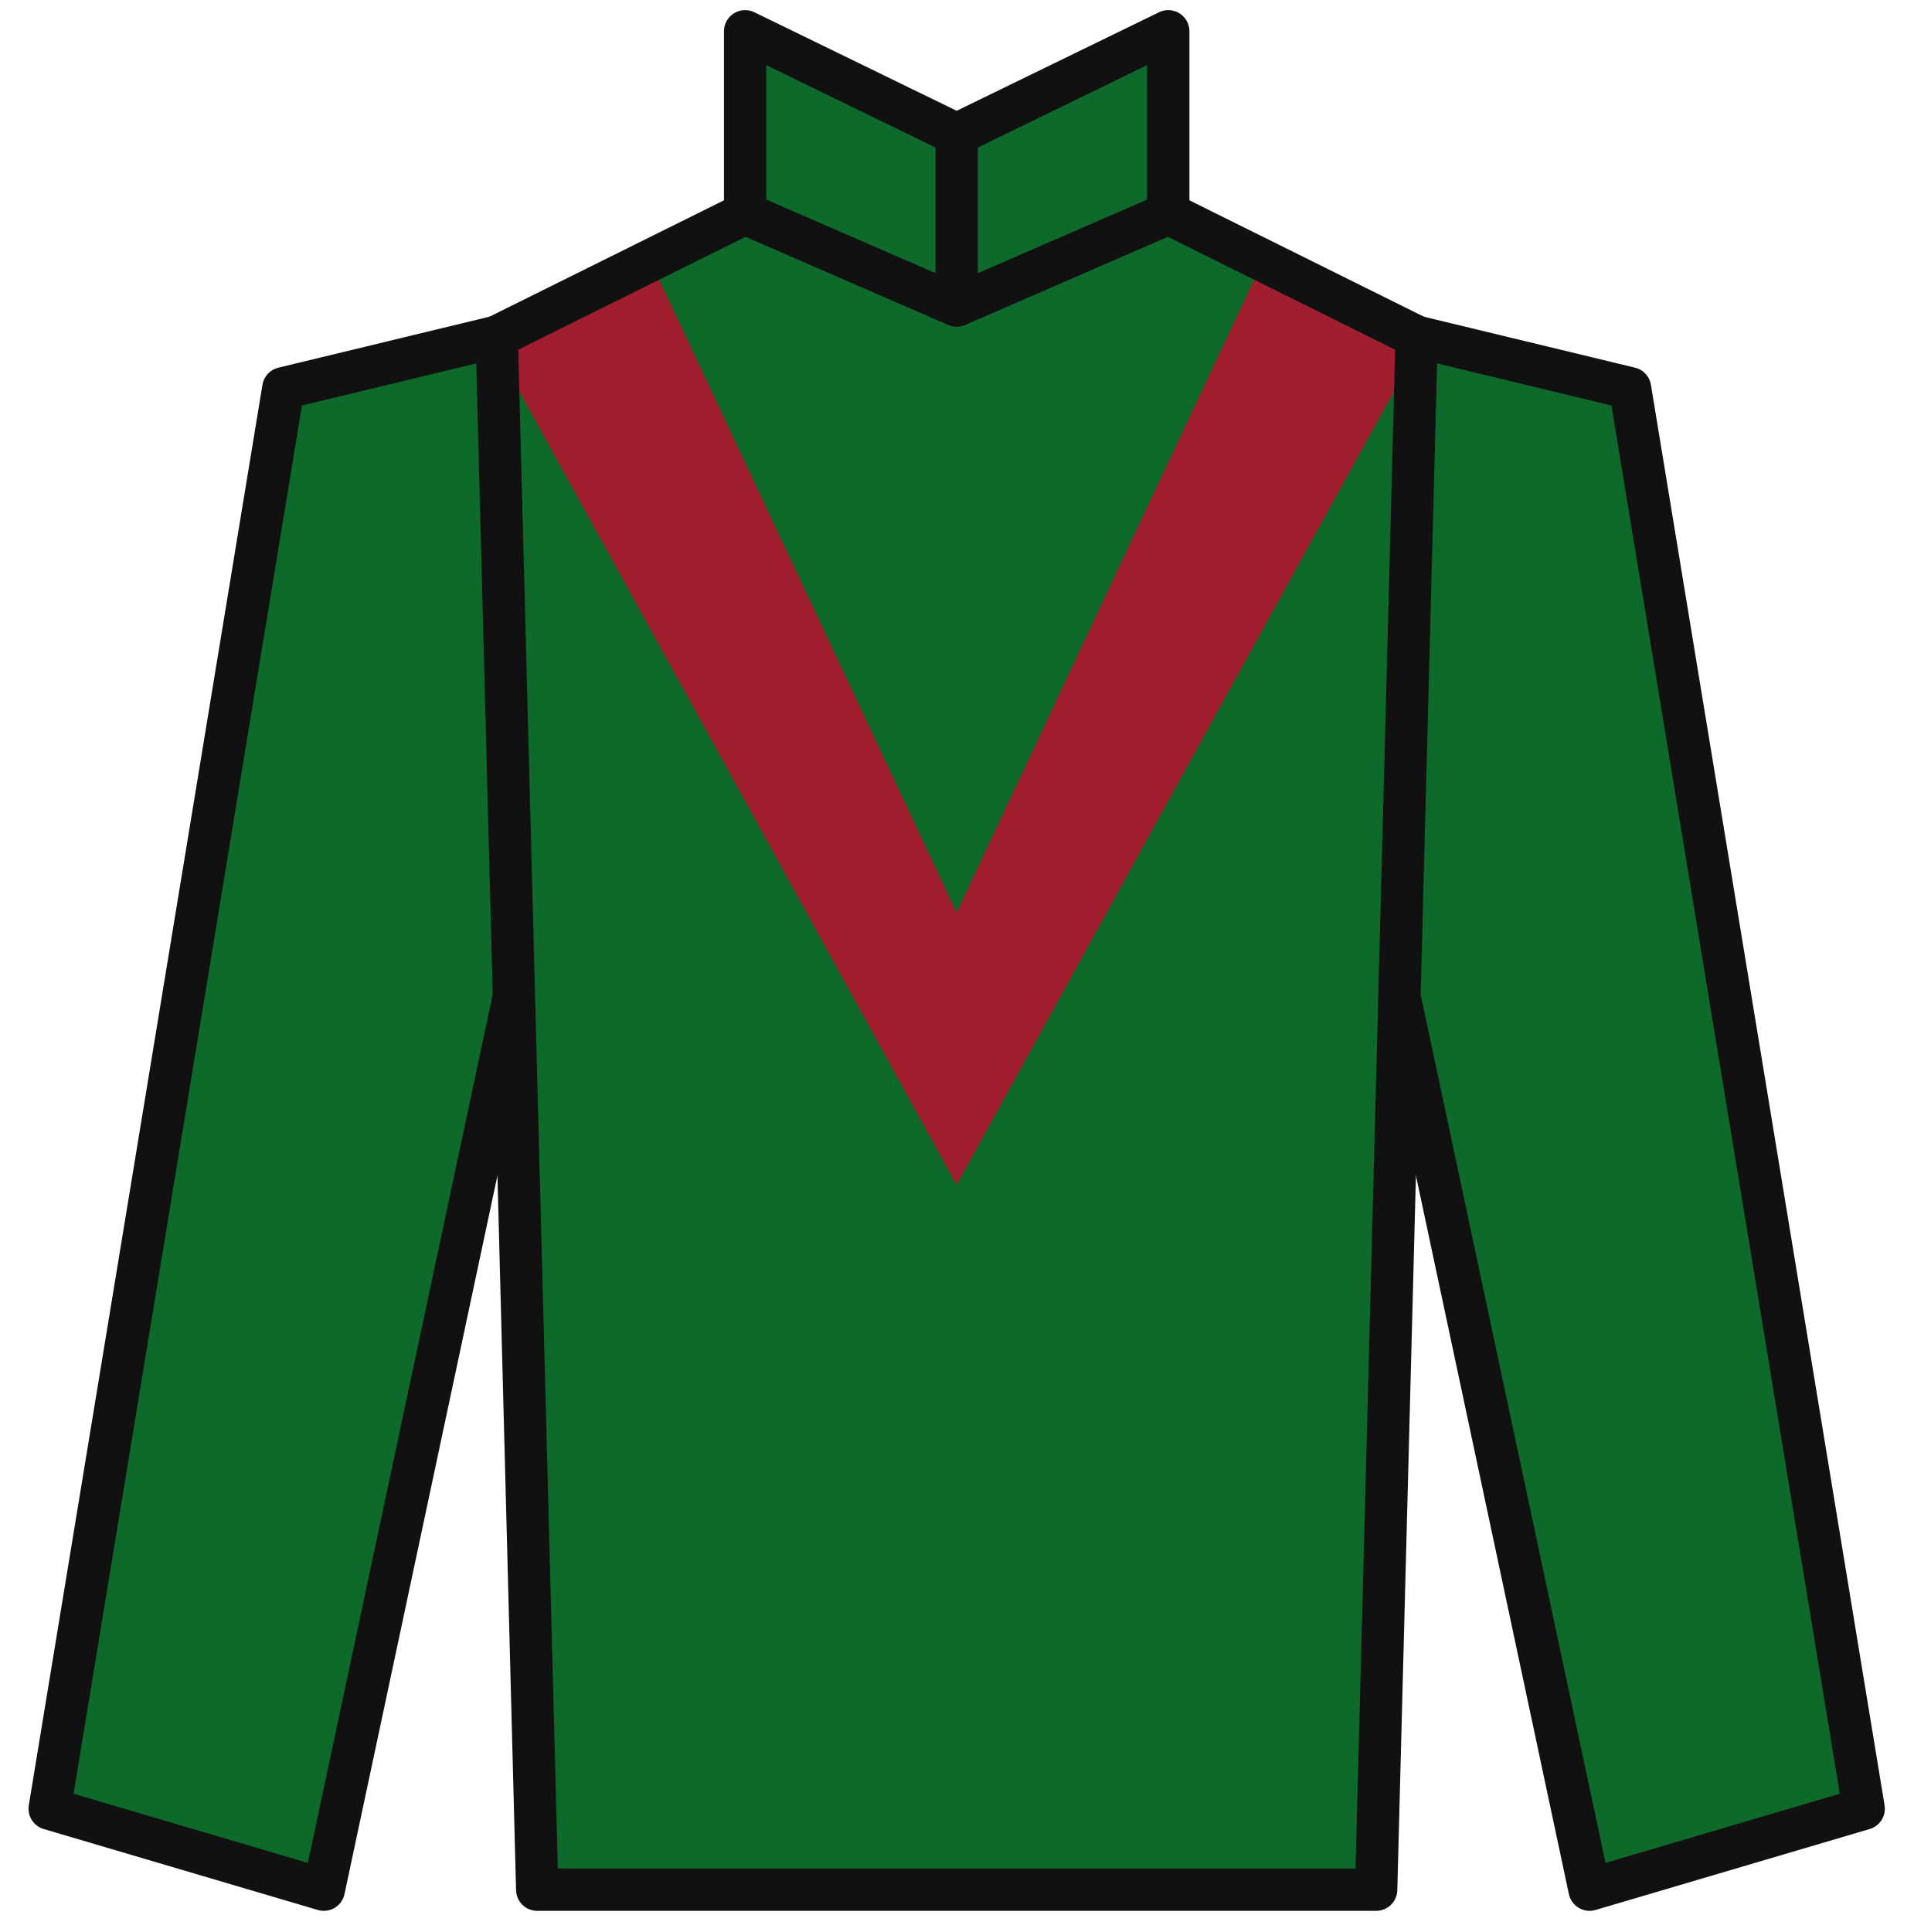
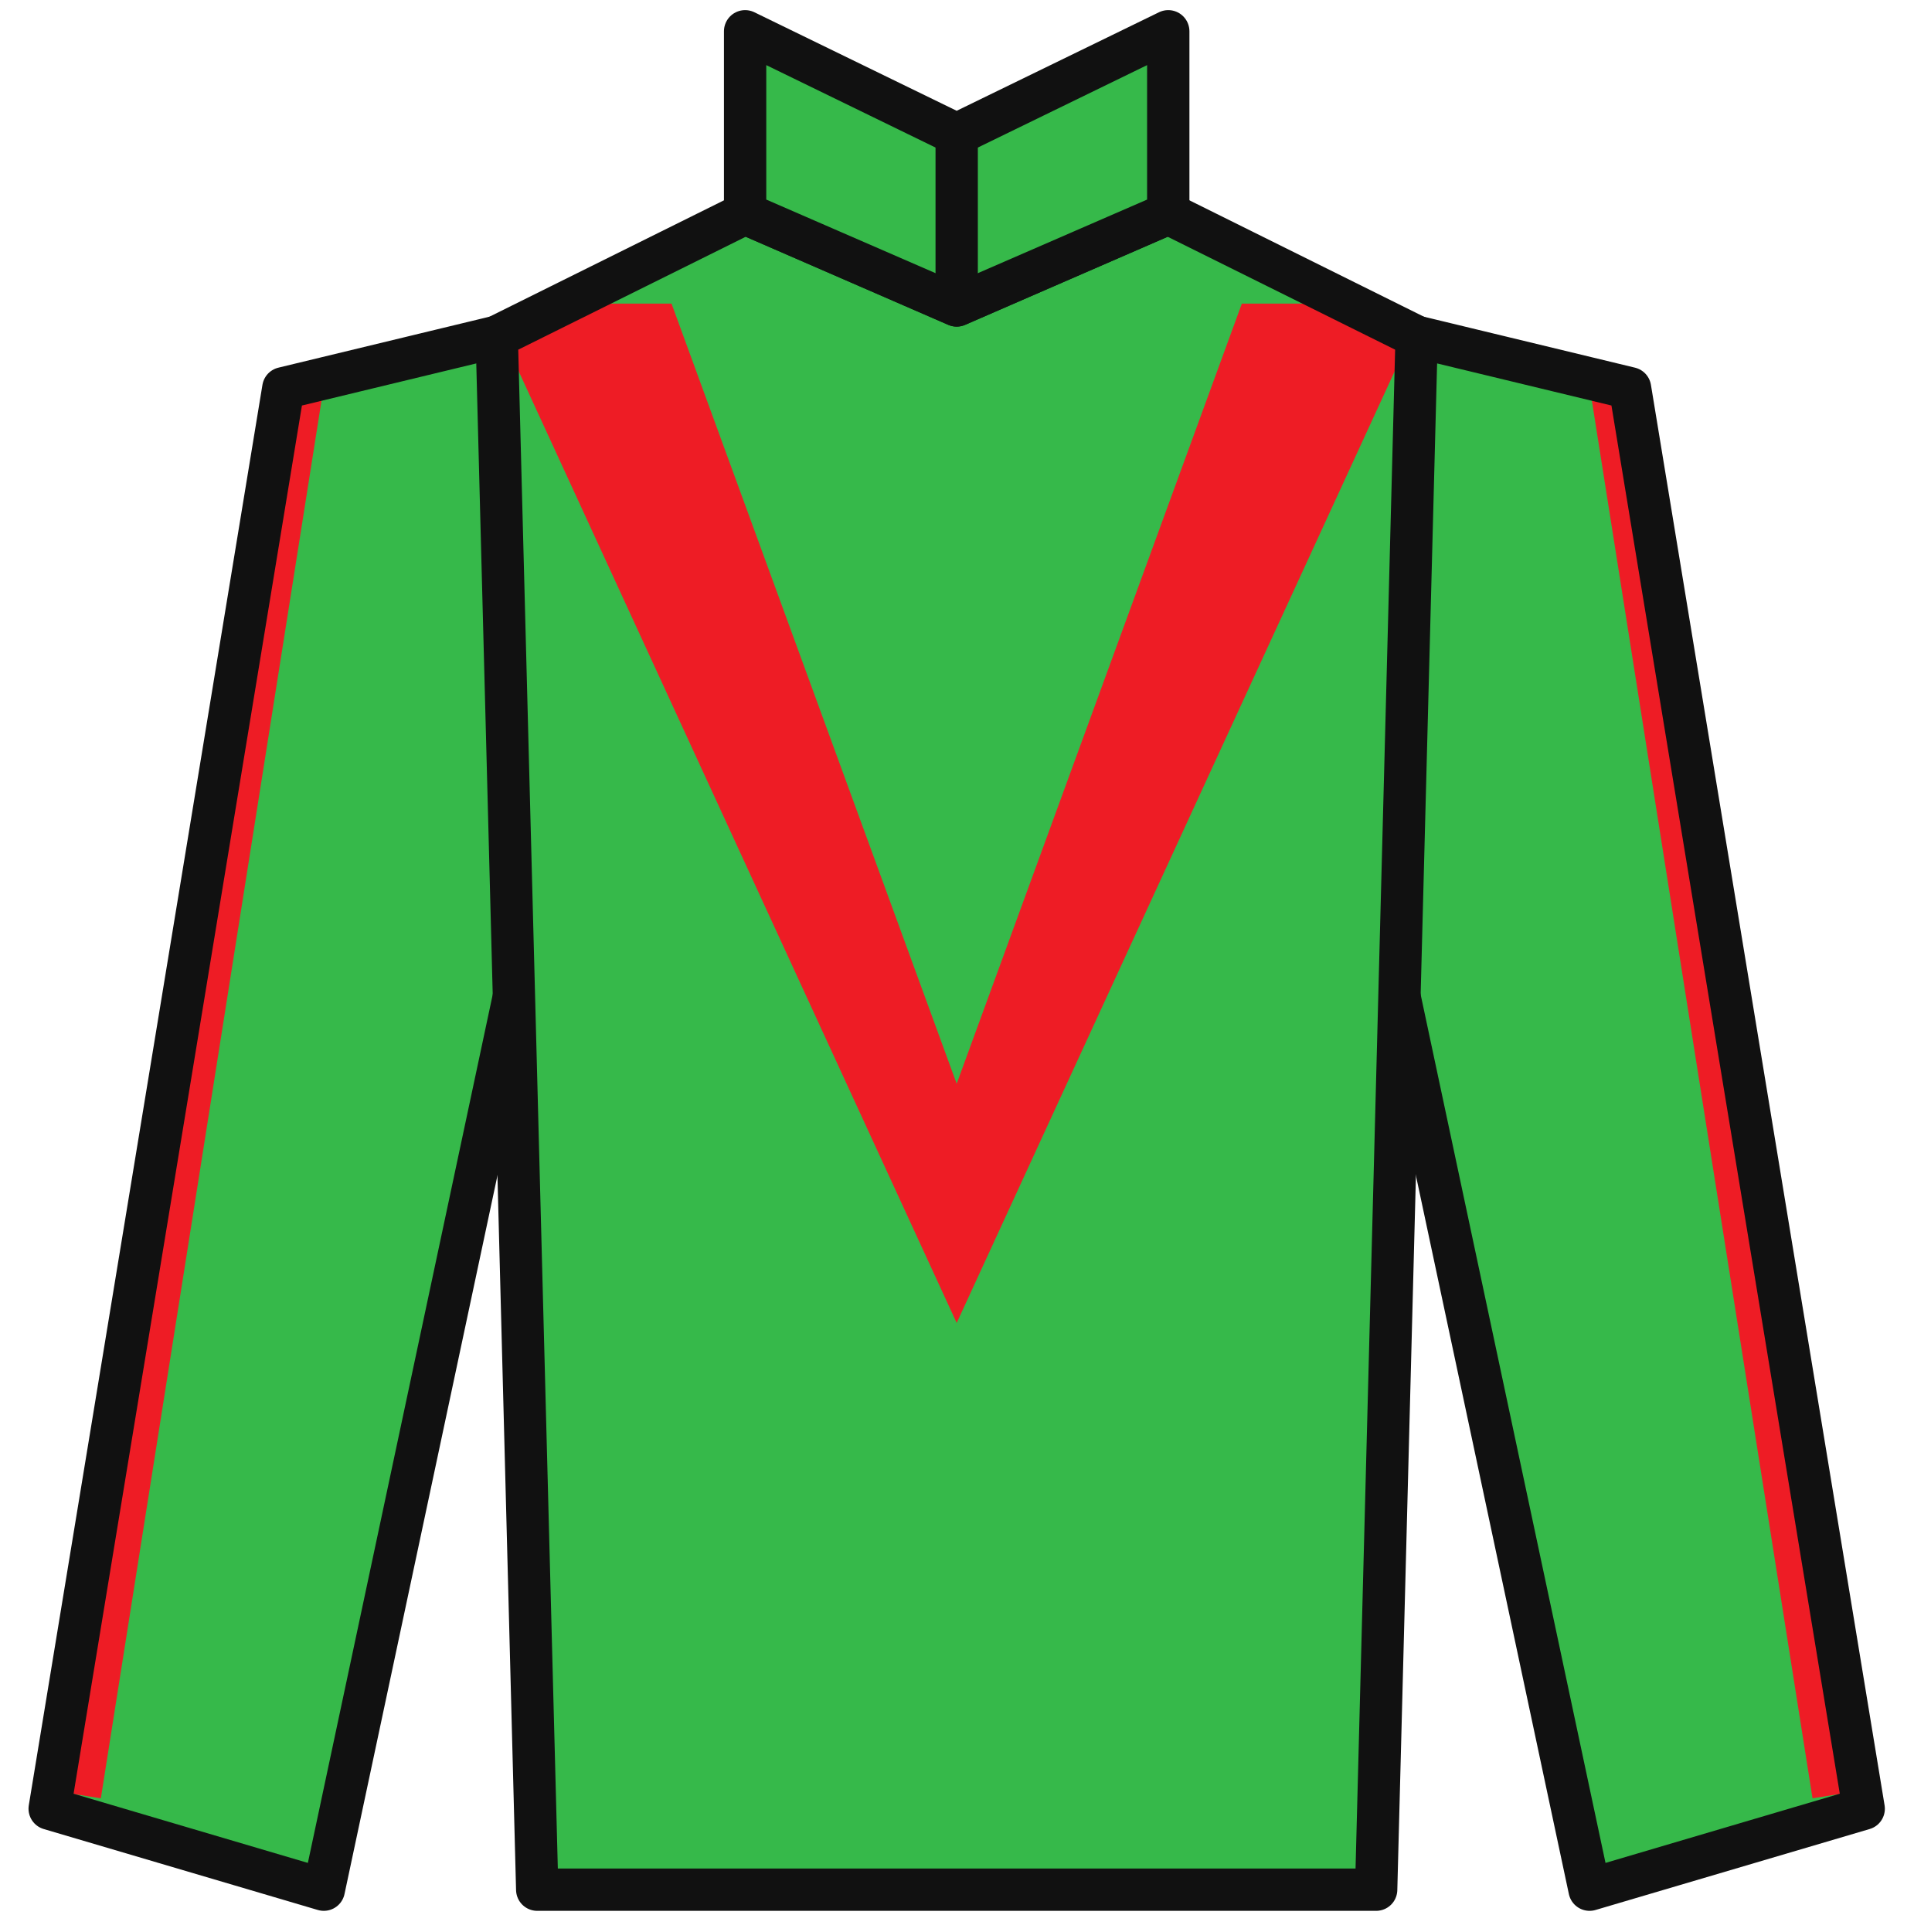
<svg xmlns="http://www.w3.org/2000/svg" class="trikot" viewBox="-1.5 -0.5 104 105" aria-hidden="true">
-   <clipPath id="d23096897al">
+   <clipPath id="fix26al">
    <path d="M25.5,17.8 L13.9,20.6 L1.2,97.8 L16.1,102.2 L27,51 Z" />
  </clipPath>
-   <g clip-path="url(#d23096897al)">
-     <rect x="0" y="17" width="28" height="86.5" fill="#0E6A2A" />
+   <g clip-path="url(#fix26al)">
+     <rect x="0" y="17" width="28" height="86.5" fill="#36B94A" />
+     <path d="M14.5,21 L2.5,97" stroke="#EE1C25" stroke-width="3" fill="none" />
  </g>
  <path d="M25.5,17.8 L13.9,20.6 L1.2,97.8 L16.1,102.2 L27,51 Z" fill="none" stroke="#111111" stroke-width="2.3" stroke-linejoin="round" />
-   <clipPath id="d23096897ar">
+   <clipPath id="fix26ar">
    <path d="M75.5,17.8 L87.1,20.6 L99.8,97.8 L84.9,102.2 L74,51 Z" />
  </clipPath>
-   <g clip-path="url(#d23096897ar)">
-     <rect x="73" y="17" width="28" height="86.5" fill="#0E6A2A" />
+   <g clip-path="url(#fix26ar)">
+     <rect x="73" y="17" width="28" height="86.5" fill="#36B94A" />
+     <path d="M86.5,21 L98.5,97" stroke="#EE1C25" stroke-width="3" fill="none" />
  </g>
  <path d="M75.5,17.8 L87.1,20.6 L99.8,97.8 L84.9,102.2 L74,51 Z" fill="none" stroke="#111111" stroke-width="2.3" stroke-linejoin="round" />
-   <clipPath id="d23096897k">
+   <clipPath id="fix26k">
    <path d="M25.5,17.8 L39,11.1 L50.5,16.1 L62,11.1 L75.5,17.8 L73.3,102.2 L27.7,102.2 Z" />
  </clipPath>
-   <g clip-path="url(#d23096897k)">
-     <rect x="25" y="10" width="51" height="93" fill="#0E6A2A" />
-     <polygon points="23.0,14.0 34.0,14.0 50.5,49.1 67.0,14.0 78.0,14.0 50.5,63.9" fill="#A01E2D" />
+   <g clip-path="url(#fix26k)">
+     <rect x="25" y="10" width="51" height="93" fill="#36B94A" />
+     <polygon points="25.0,16.0 35.0,16.0 50.5,58.4 66.0,16.0 76.0,16.0 50.5,71.4" fill="#EE1C25" />
  </g>
  <path d="M25.5,17.8 L39,11.1 L50.5,16.1 L62,11.1 L75.5,17.8 L73.3,102.2 L27.7,102.2 Z" fill="none" stroke="#111111" stroke-width="2.3" stroke-linejoin="round" />
-   <path d="M39,1.2 L50.5,6.8 L62,1.2 L62,11.1 L50.5,16.1 L39,11.1 Z" fill="#0E6A2A" stroke="#111111" stroke-width="2.3" stroke-linejoin="round" />
+   <path d="M39,1.2 L50.5,6.8 L62,1.2 L62,11.1 L50.5,16.1 L39,11.1 Z" fill="#36B94A" stroke="#111111" stroke-width="2.3" stroke-linejoin="round" />
  <path d="M50.5,6.8 L50.5,16.1" fill="none" stroke="#111111" stroke-width="2.3" />
</svg>
